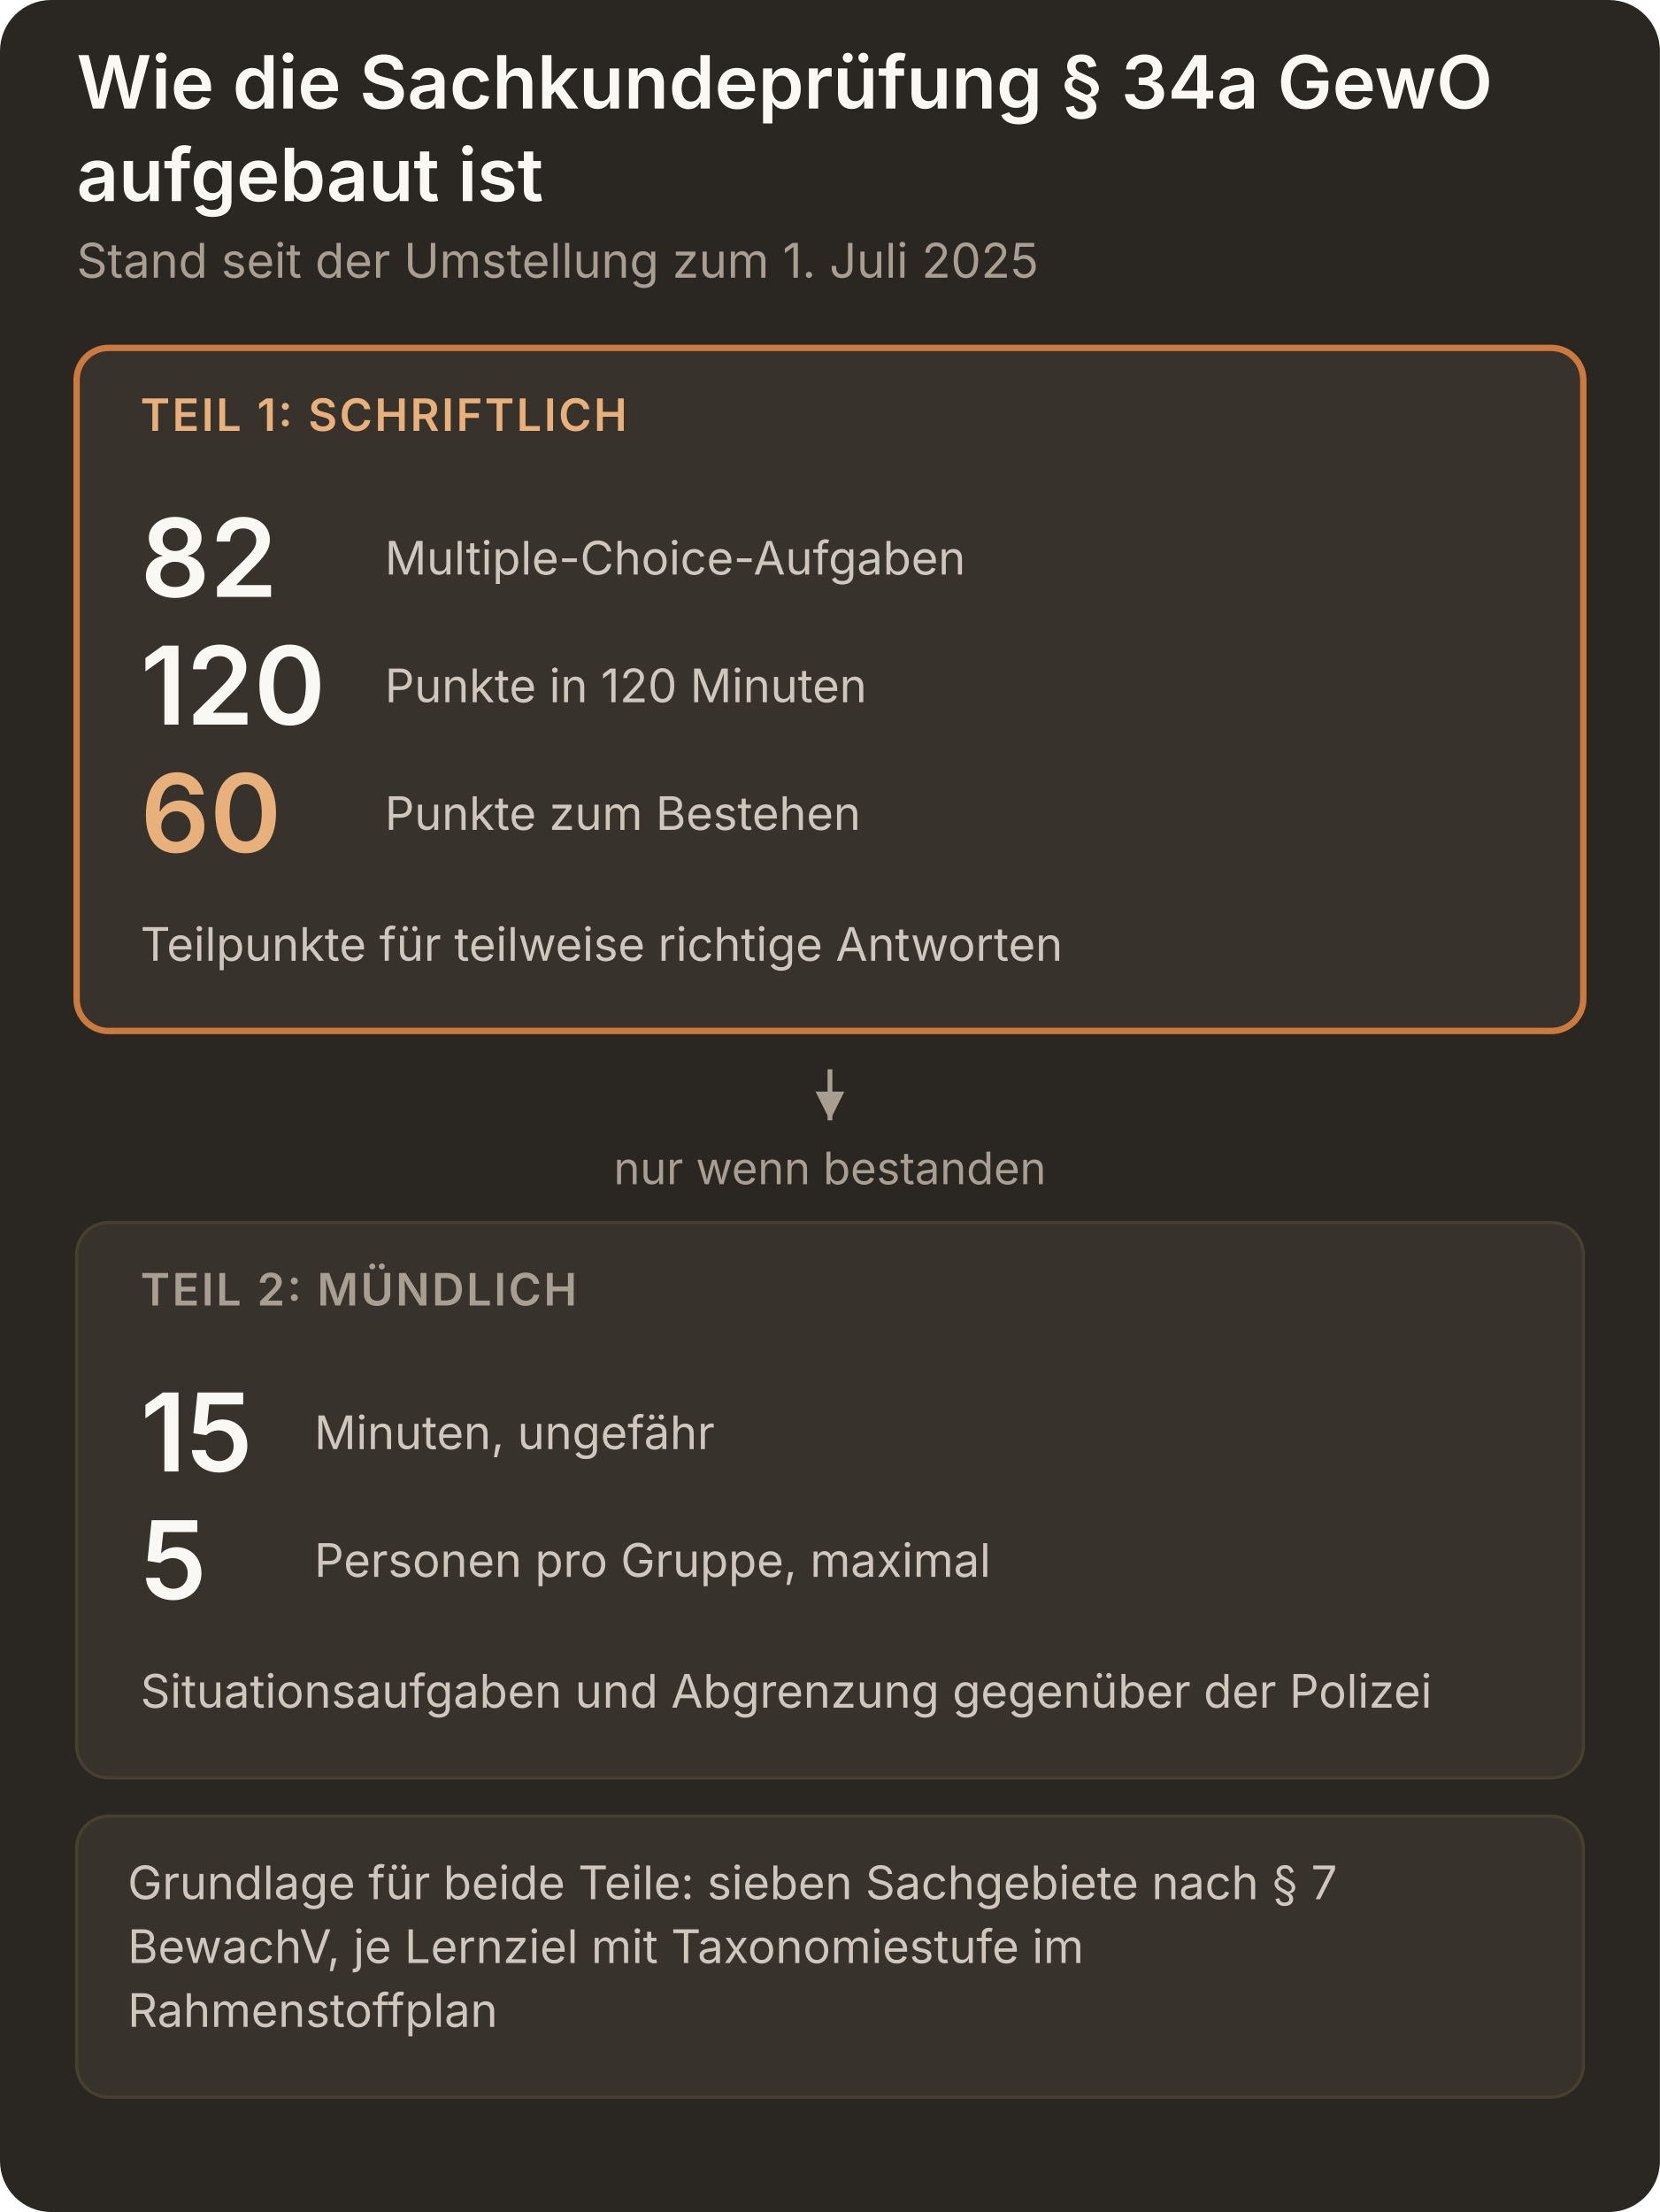
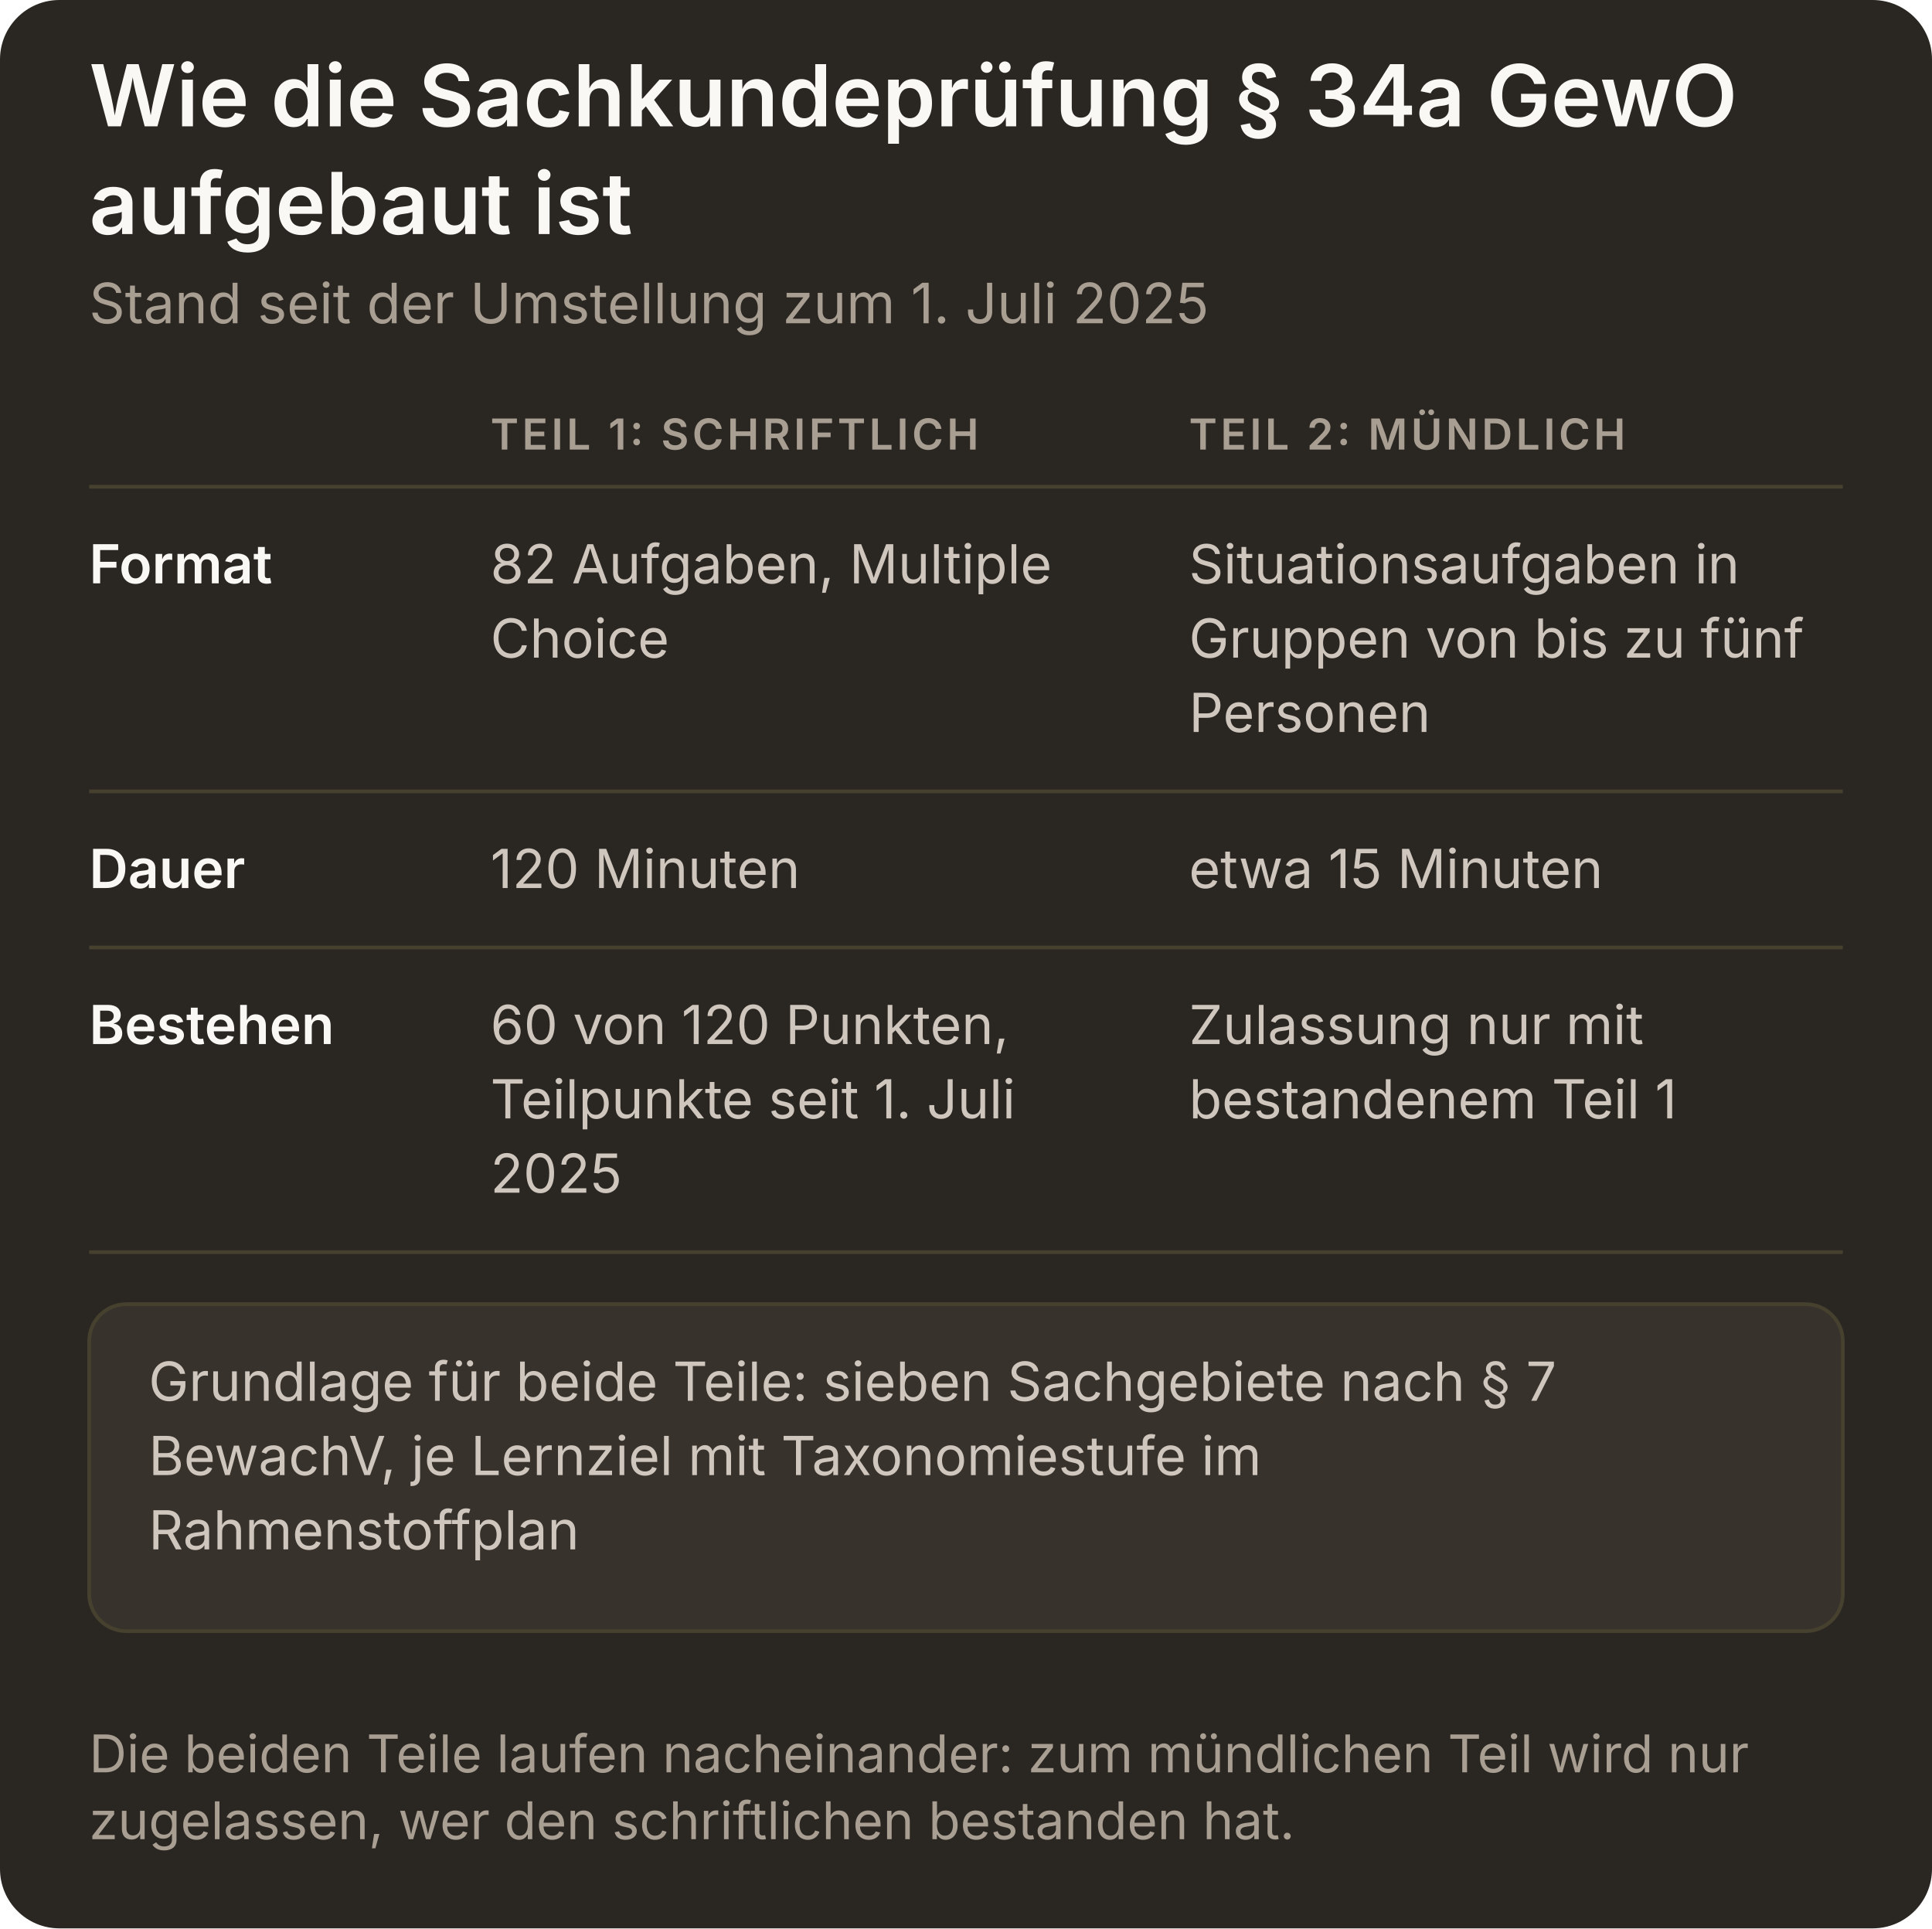
- <svg xmlns="http://www.w3.org/2000/svg" viewBox="0 0 520 693" role="img" aria-label="Aufbau der Sachkundeprüfung nach § 34a GewO: schriftlicher Teil mit 82 Multiple-Choice-Aufgaben, 120 Punkten in 120 Minuten und 60 Punkten zum Bestehen, mit Teilpunkten seit dem 1. Juli 2025; danach, nur bei bestandenem schriftlichen Teil, der mündliche Teil mit rund 15 Minuten in Gruppen von bis zu fünf Personen. Grundlage sind sieben Sachgebiete nach § 7 BewachV.">
+ <svg xmlns="http://www.w3.org/2000/svg" viewBox="0 0 520 519" role="img" aria-label="Tabelle zum Aufbau der Sachkundeprüfung nach § 34a GewO, Teil 1 schriftlich gegen Teil 2 mündlich: 82 Multiple-Choice-Aufgaben gegenüber Situationsaufgaben in Gruppen von bis zu fünf Personen; 120 Minuten gegenüber etwa 15 Minuten; bestanden ab 60 von 120 Punkten mit Teilpunkten seit dem 1. Juli 2025, während zum mündlichen Teil nur zugelassen wird, wer den schriftlichen bestanden hat. Grundlage sind sieben Sachgebiete nach § 7 BewachV.">
  <defs>
    <marker id="ar" markerWidth="8" markerHeight="8" refX="6" refY="3" orient="auto">
      <path d="M0,0 L6,3 L0,6 Z" fill="#a89e92" />
    </marker>
  </defs>
-   <rect x="0" y="0" width="520" height="693" rx="16" fill="#2a2622" />
+   <rect x="0" y="0" width="520" height="519" rx="16" fill="#2a2622" />
  <text x="24" y="34" font-family="'Inter', system-ui, -apple-system, sans-serif" font-size="23" fill="#faf8f4" font-weight="600">Wie die Sachkundeprüfung § 34a GewO</text>
  <text x="24" y="63" font-family="'Inter', system-ui, -apple-system, sans-serif" font-size="23" fill="#faf8f4" font-weight="600">aufgebaut ist</text>
  <text x="24" y="87" font-family="'Inter', system-ui, -apple-system, sans-serif" font-size="15" fill="#a89e92">Stand seit der Umstellung zum 1. Juli 2025</text>
-   <rect x="24" y="109" width="472" height="214" rx="10" fill="#37322c" stroke="#cc7a3e" stroke-width="2" />
-   <text x="44" y="135" font-family="'Inter', system-ui, -apple-system, sans-serif" font-size="14" fill="#e8b07a" font-weight="600" letter-spacing="0.05em">TEIL 1: SCHRIFTLICH</text>
-   <text x="44" y="187" font-family="'Inter', system-ui, -apple-system, sans-serif" font-size="34" fill="#faf8f4" font-weight="600">82</text>
-   <text x="120.56" y="180" font-family="'Inter', system-ui, -apple-system, sans-serif" font-size="14.5" fill="#cfc7be">Multiple-Choice-Aufgaben</text>
-   <text x="44" y="227" font-family="'Inter', system-ui, -apple-system, sans-serif" font-size="34" fill="#faf8f4" font-weight="600">120</text>
-   <text x="120.56" y="220" font-family="'Inter', system-ui, -apple-system, sans-serif" font-size="14.5" fill="#cfc7be">Punkte in 120 Minuten</text>
-   <text x="44" y="267" font-family="'Inter', system-ui, -apple-system, sans-serif" font-size="34" fill="#e8b07a" font-weight="600">60</text>
-   <text x="120.56" y="260" font-family="'Inter', system-ui, -apple-system, sans-serif" font-size="14.5" fill="#cfc7be">Punkte zum Bestehen</text>
-   <text x="44" y="301" font-family="'Inter', system-ui, -apple-system, sans-serif" font-size="14.5" fill="#cfc7be">Teilpunkte für teilweise richtige Antworten</text>
-   <path d="M260,335 L260,351" stroke="#a89e92" stroke-width="1.5" marker-end="url(#ar)" />
-   <text x="260" y="371" font-family="'Inter', system-ui, -apple-system, sans-serif" font-size="14" fill="#a89e92" text-anchor="middle">nur wenn bestanden</text>
-   <rect x="24" y="383" width="472" height="174" rx="10" fill="#37322c" stroke="#46402f" stroke-width="1" />
-   <text x="44" y="409" font-family="'Inter', system-ui, -apple-system, sans-serif" font-size="14" fill="#a89e92" font-weight="600" letter-spacing="0.05em">TEIL 2: MÜNDLICH</text>
-   <text x="44" y="461" font-family="'Inter', system-ui, -apple-system, sans-serif" font-size="34" fill="#faf8f4" font-weight="600">15</text>
-   <text x="98.46" y="454" font-family="'Inter', system-ui, -apple-system, sans-serif" font-size="14.5" fill="#cfc7be">Minuten, ungefähr</text>
-   <text x="44" y="501" font-family="'Inter', system-ui, -apple-system, sans-serif" font-size="34" fill="#faf8f4" font-weight="600">5</text>
-   <text x="98.46" y="494" font-family="'Inter', system-ui, -apple-system, sans-serif" font-size="14.5" fill="#cfc7be">Personen pro Gruppe, maximal</text>
-   <text x="44" y="535" font-family="'Inter', system-ui, -apple-system, sans-serif" font-size="14.5" fill="#cfc7be">Situationsaufgaben und Abgrenzung gegenüber der Polizei</text>
-   <rect x="24" y="569" width="472" height="88" rx="10" fill="#37322c" stroke="#46402f" stroke-width="1" />
-   <text x="40" y="595" font-family="'Inter', system-ui, -apple-system, sans-serif" font-size="14.5" fill="#cfc7be">Grundlage für beide Teile: sieben Sachgebiete nach § 7</text>
-   <text x="40" y="615" font-family="'Inter', system-ui, -apple-system, sans-serif" font-size="14.5" fill="#cfc7be">BewachV, je Lernziel mit Taxonomiestufe im</text>
-   <text x="40" y="635" font-family="'Inter', system-ui, -apple-system, sans-serif" font-size="14.5" fill="#cfc7be">Rahmenstoffplan</text>
+   <text x="132" y="121" font-family="'Inter', system-ui, -apple-system, sans-serif" font-size="11.5" fill="#a89e92" font-weight="600" letter-spacing="0.08em">TEIL 1: SCHRIFTLICH</text>
+   <text x="320" y="121" font-family="'Inter', system-ui, -apple-system, sans-serif" font-size="11.5" fill="#a89e92" font-weight="600" letter-spacing="0.08em">TEIL 2: MÜNDLICH</text>
+   <path d="M24,131 L496,131" stroke="#46402f" stroke-width="1" />
+   <text x="24" y="157" font-family="'Inter', system-ui, -apple-system, sans-serif" font-size="14.5" fill="#faf8f4" font-weight="600">Format</text>
+   <text x="132" y="157" font-family="'Inter', system-ui, -apple-system, sans-serif" font-size="14.5" fill="#cfc7be">82 Aufgaben, Multiple</text>
+   <text x="132" y="177" font-family="'Inter', system-ui, -apple-system, sans-serif" font-size="14.5" fill="#cfc7be">Choice</text>
+   <text x="320" y="157" font-family="'Inter', system-ui, -apple-system, sans-serif" font-size="14.5" fill="#cfc7be">Situationsaufgaben in</text>
+   <text x="320" y="177" font-family="'Inter', system-ui, -apple-system, sans-serif" font-size="14.5" fill="#cfc7be">Gruppen von bis zu fünf</text>
+   <text x="320" y="197" font-family="'Inter', system-ui, -apple-system, sans-serif" font-size="14.5" fill="#cfc7be">Personen</text>
+   <path d="M24,213 L496,213" stroke="#46402f" stroke-width="1" />
+   <text x="24" y="239" font-family="'Inter', system-ui, -apple-system, sans-serif" font-size="14.5" fill="#faf8f4" font-weight="600">Dauer</text>
+   <text x="132" y="239" font-family="'Inter', system-ui, -apple-system, sans-serif" font-size="14.5" fill="#cfc7be">120 Minuten</text>
+   <text x="320" y="239" font-family="'Inter', system-ui, -apple-system, sans-serif" font-size="14.5" fill="#cfc7be">etwa 15 Minuten</text>
+   <path d="M24,255 L496,255" stroke="#46402f" stroke-width="1" />
+   <text x="24" y="281" font-family="'Inter', system-ui, -apple-system, sans-serif" font-size="14.5" fill="#faf8f4" font-weight="600">Bestehen</text>
+   <text x="132" y="281" font-family="'Inter', system-ui, -apple-system, sans-serif" font-size="14.5" fill="#cfc7be">60 von 120 Punkten,</text>
+   <text x="132" y="301" font-family="'Inter', system-ui, -apple-system, sans-serif" font-size="14.5" fill="#cfc7be">Teilpunkte seit 1. Juli</text>
+   <text x="132" y="321" font-family="'Inter', system-ui, -apple-system, sans-serif" font-size="14.5" fill="#cfc7be">2025</text>
+   <text x="320" y="281" font-family="'Inter', system-ui, -apple-system, sans-serif" font-size="14.5" fill="#cfc7be">Zulassung nur mit</text>
+   <text x="320" y="301" font-family="'Inter', system-ui, -apple-system, sans-serif" font-size="14.5" fill="#cfc7be">bestandenem Teil 1</text>
+   <path d="M24,337 L496,337" stroke="#46402f" stroke-width="1" />
+   <rect x="24" y="351" width="472" height="88" rx="10" fill="#37322c" stroke="#46402f" stroke-width="1" />
+   <text x="40" y="377" font-family="'Inter', system-ui, -apple-system, sans-serif" font-size="14.5" fill="#cfc7be">Grundlage für beide Teile: sieben Sachgebiete nach § 7</text>
+   <text x="40" y="397" font-family="'Inter', system-ui, -apple-system, sans-serif" font-size="14.5" fill="#cfc7be">BewachV, je Lernziel mit Taxonomiestufe im</text>
+   <text x="40" y="417" font-family="'Inter', system-ui, -apple-system, sans-serif" font-size="14.5" fill="#cfc7be">Rahmenstoffplan</text>
+   <text x="24" y="477" font-family="'Inter', system-ui, -apple-system, sans-serif" font-size="14" fill="#a89e92">Die beiden Teile laufen nacheinander: zum mündlichen Teil wird nur</text>
+   <text x="24" y="495" font-family="'Inter', system-ui, -apple-system, sans-serif" font-size="14" fill="#a89e92">zugelassen, wer den schriftlichen bestanden hat.</text>
</svg>
